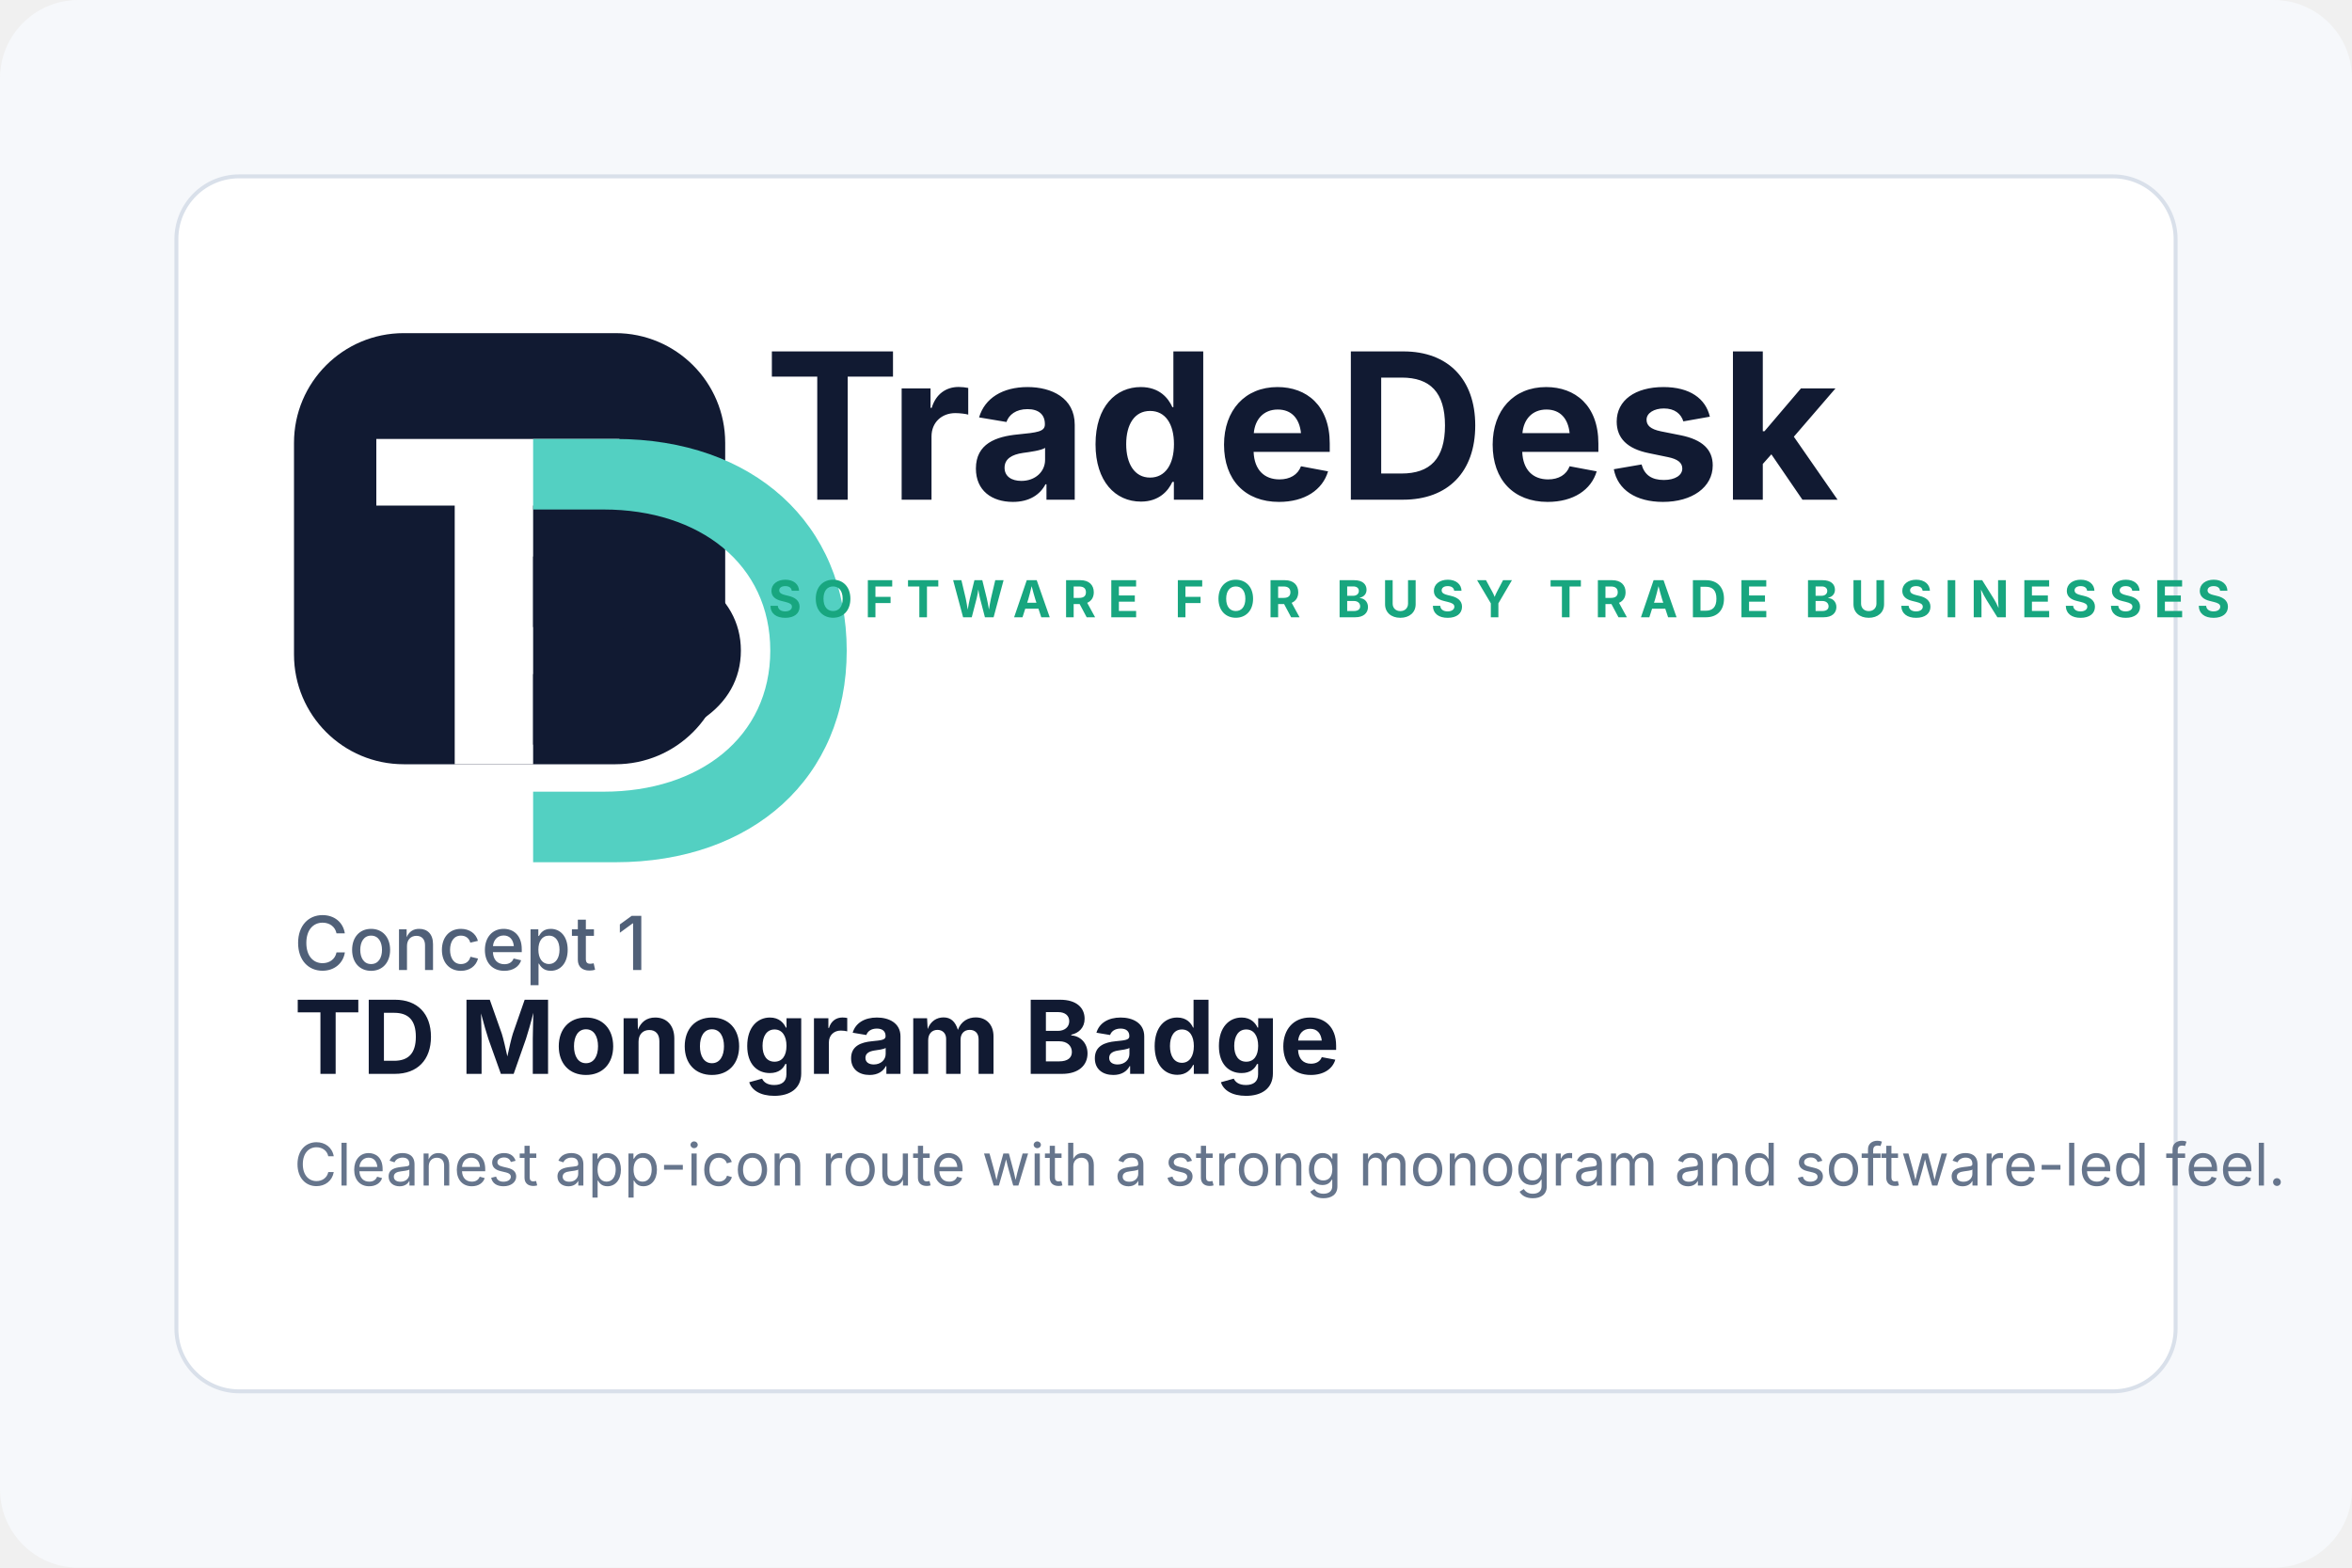
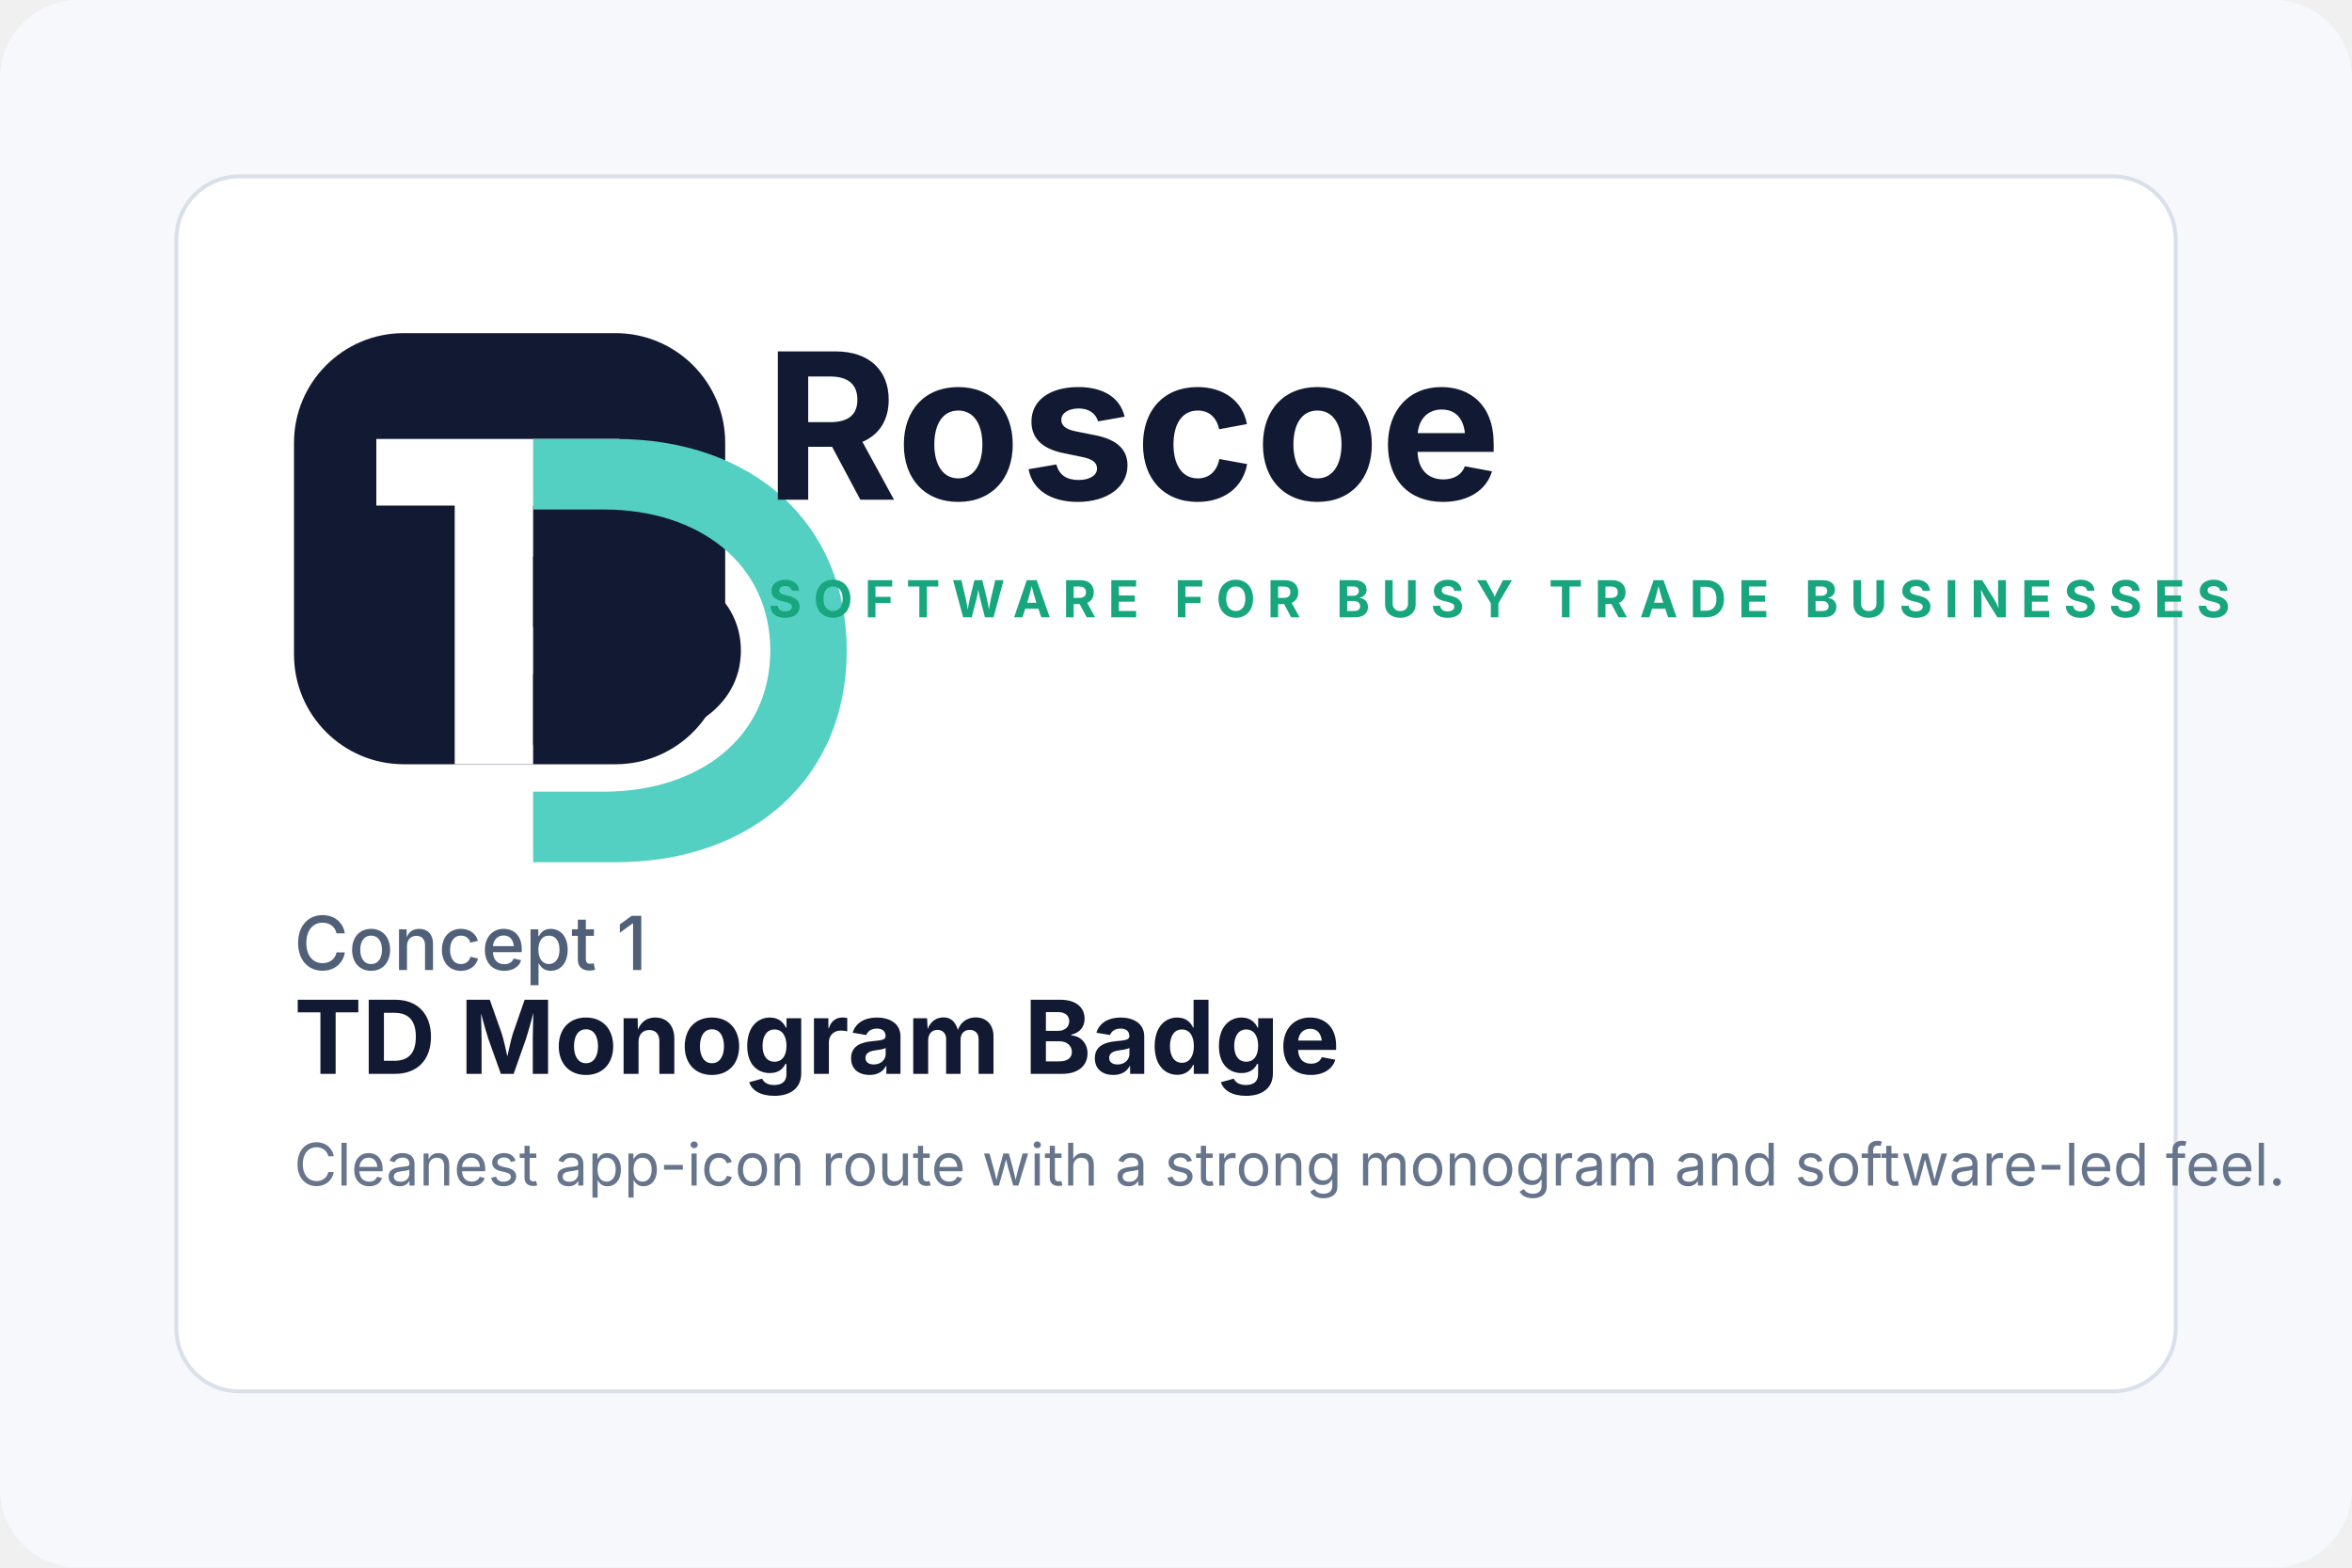
<svg xmlns="http://www.w3.org/2000/svg" width="1200" height="800" viewBox="0 0 1200 800" fill="none">
  <rect width="1200" height="800" rx="40" fill="#F6F8FB" />
  <rect x="90" y="90" width="1020" height="620" rx="32" fill="white" stroke="#D9E0EA" stroke-width="2" />
  <rect x="150" y="170" width="220" height="220" rx="56" fill="#111A32" />
  <path d="M192 224H316V258H272V390H232V258H192V224Z" fill="white" />
  <path d="M272 224H314C384 224 432 267 432 332C432 397 384 440 314 440H272V404H308C357 404 393 376 393 332C393 288 357 260 308 260H272V224Z" fill="#53D0C2" />
  <path d="M272 284H307C350 284 378 303 378 332C378 361 350 380 307 380H272V344H301C326 344 338 340 338 332C338 324 326 320 301 320H272V284Z" fill="#111A32" />
-   <text x="390" y="255" fill="#111A32" font-family="Inter, Arial, sans-serif" font-size="104" font-weight="700">TradeDesk</text>
+   <text x="390" y="255" fill="#111A32" font-family="Inter, Arial, sans-serif" font-size="104" font-weight="700">Roscoe</text>
  <text x="392" y="315" fill="#18A67F" font-family="Inter, Arial, sans-serif" font-size="26" font-weight="700" letter-spacing="6">SOFTWARE FOR BUSY TRADE BUSINESSES</text>
  <text x="150" y="495" fill="#506078" font-family="Inter, Arial, sans-serif" font-size="38" font-weight="500">Concept 1</text>
  <text x="150" y="548" fill="#111A32" font-family="Inter, Arial, sans-serif" font-size="52" font-weight="700">TD Monogram Badge</text>
  <text x="150" y="605" fill="#66758C" font-family="Inter, Arial, sans-serif" font-size="30">Cleanest app-icon route with a strong monogram and software-led feel.</text>
</svg>
